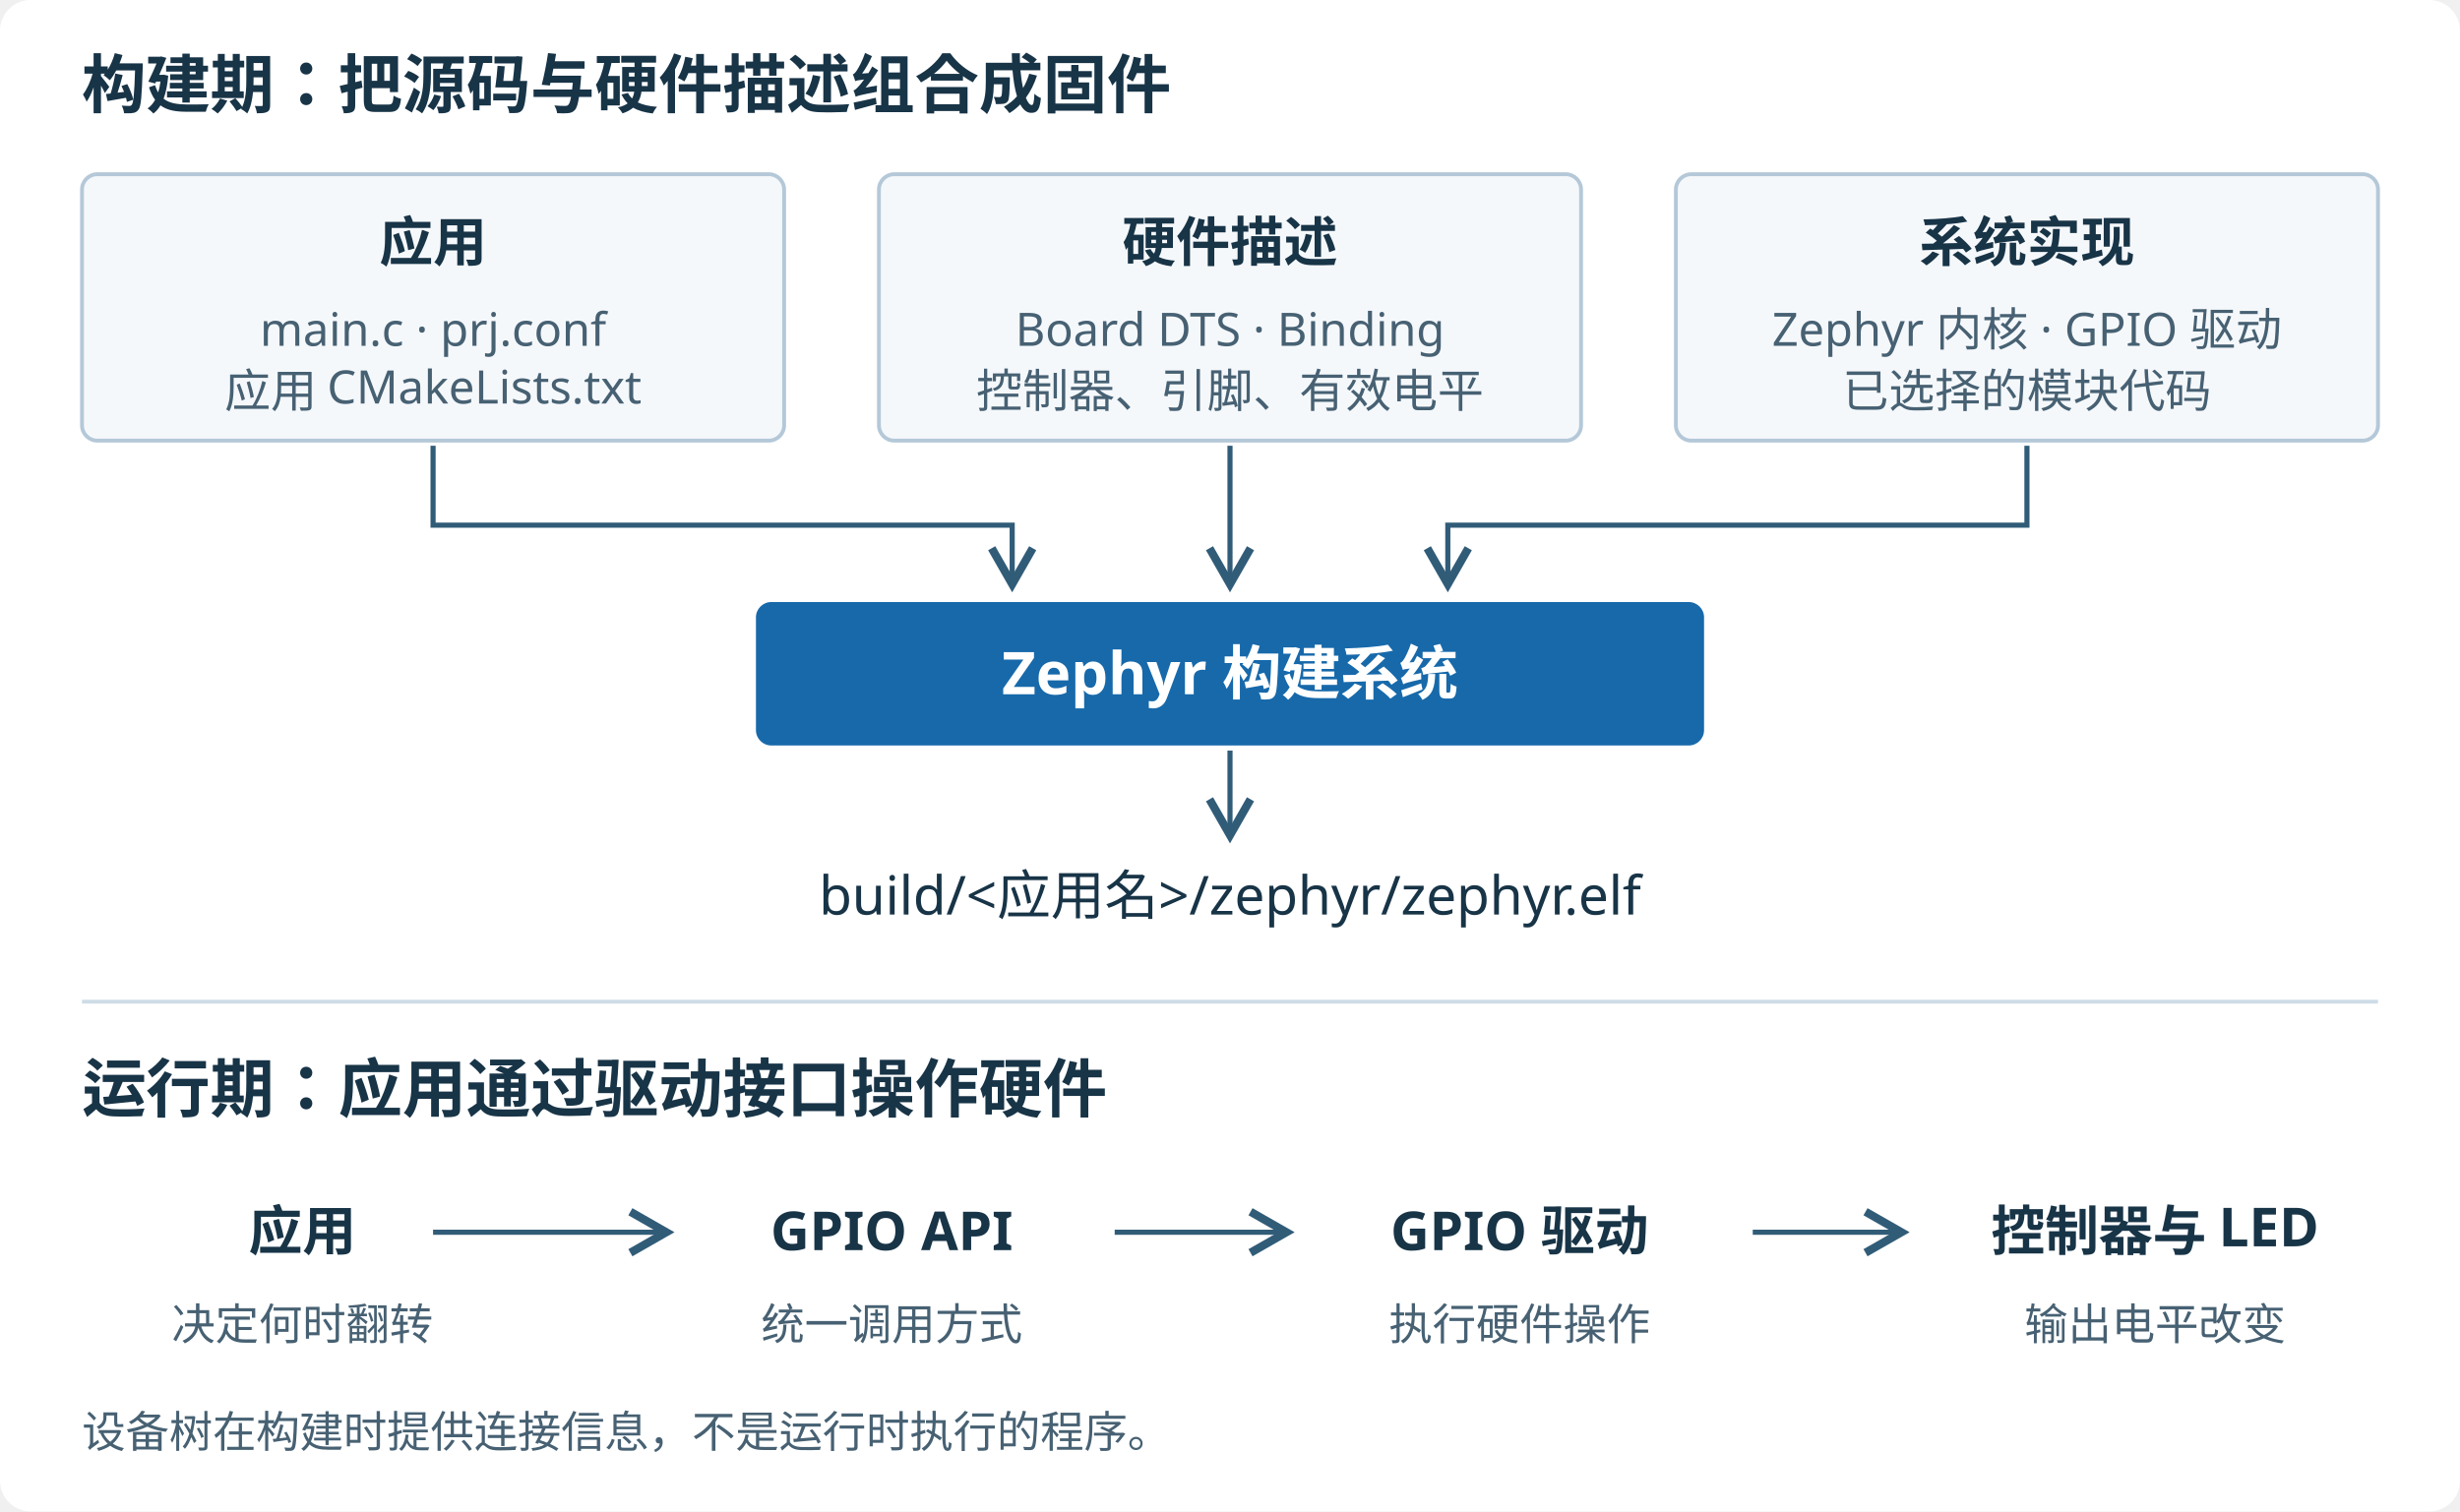
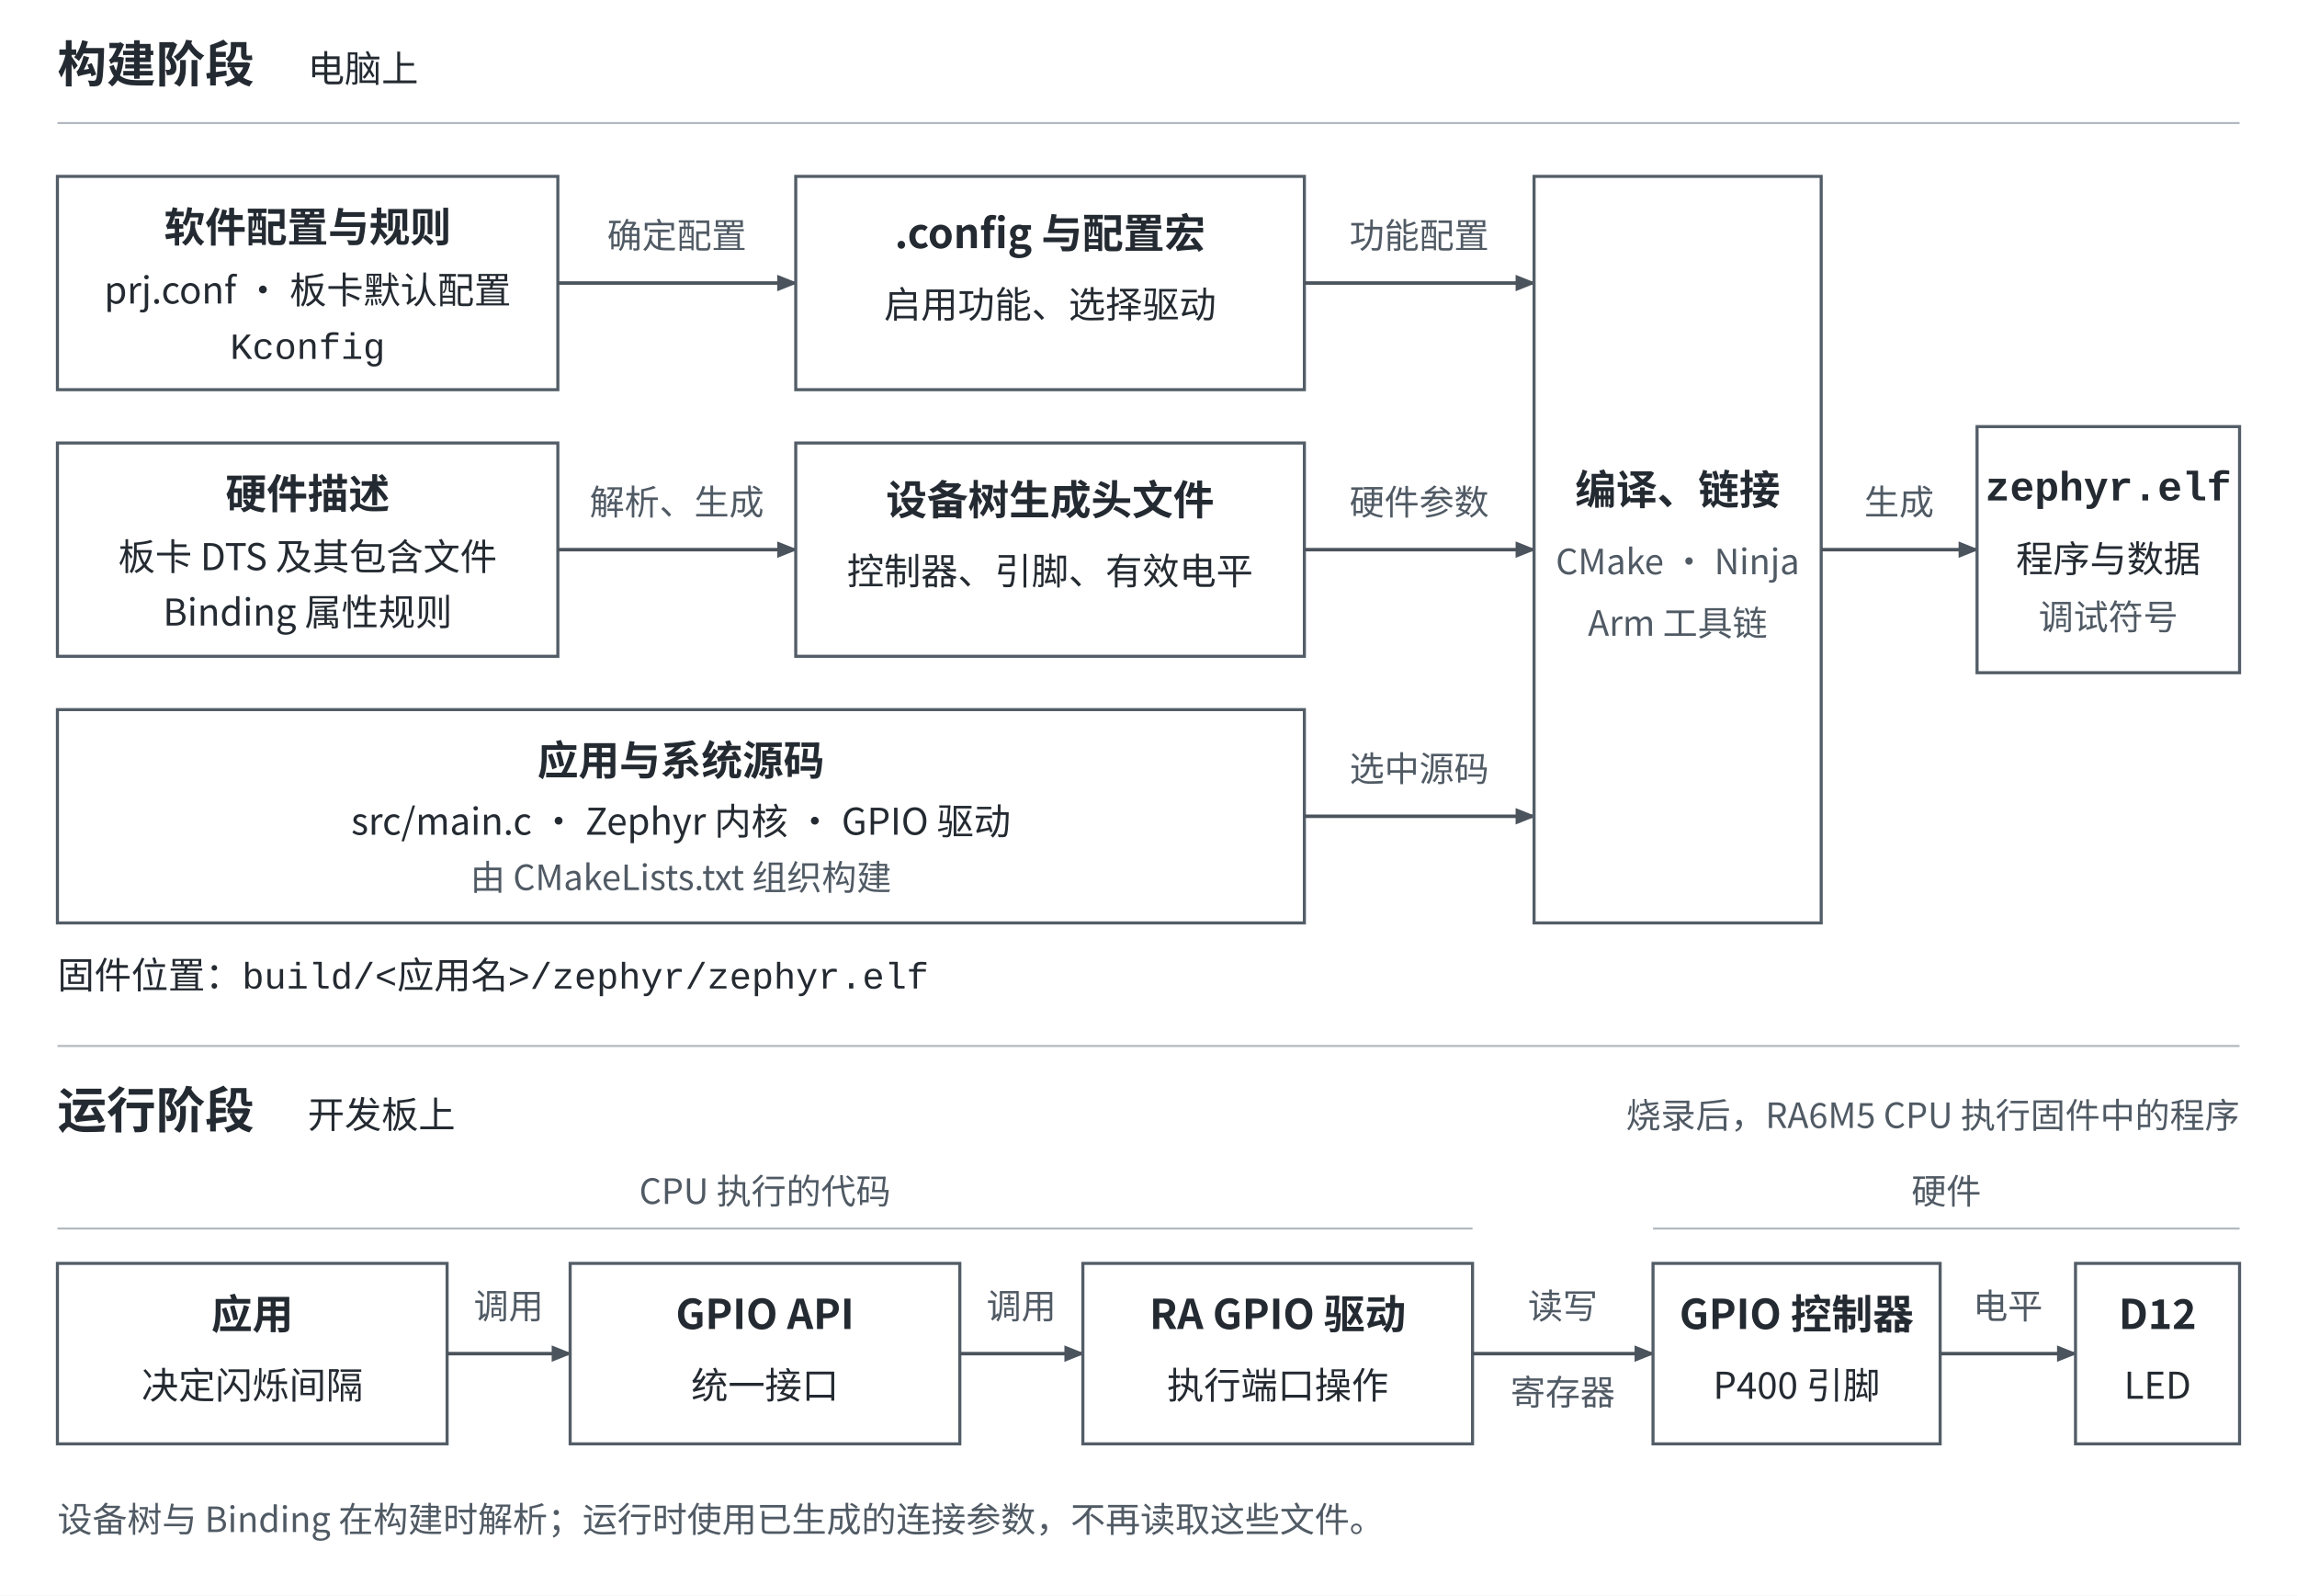
- <svg xmlns="http://www.w3.org/2000/svg" width="960" height="590" viewBox="0 0 960 590" role="img" aria-labelledby="title desc">
+ <svg xmlns="http://www.w3.org/2000/svg" width="1120" height="778" viewBox="0 0 1120 778" role="img" aria-labelledby="title desc">
  <defs>
-     <marker id="arrow" markerWidth="10" markerHeight="10" refX="8" refY="5" orient="auto">
-       <path d="M1 1 L8 5 L1 9" fill="none" stroke="#315c78" stroke-width="1.6" />
+     <marker id="arrow" viewBox="0 0 10 8" refX="9" refY="4" markerWidth="10" markerHeight="8" orient="auto" markerUnits="userSpaceOnUse">
+       <path d="M0 0 10 4 0 8Z" fill="#4b535c" />
    </marker>
+     <style>
+       text { font-family: "Microsoft YaHei", "Noto Sans CJK SC", sans-serif; fill: #242a31; }
+       .box { fill: #fff; stroke: #535d67; stroke-width: 1.5; }
+       .wire { fill: none; stroke: #4b535c; stroke-width: 1.7; marker-end: url(#arrow); }
+       .rule { fill: none; stroke: #b3b9bf; stroke-width: 1; }
+       .heading { font-size: 24px; font-weight: 700; }
+       .label { font-size: 20px; font-weight: 600; }
+       .body { font-size: 18px; }
+       .small { font-size: 17px; fill: #505a64; }
+       .code { font-family: Consolas, "Liberation Mono", monospace; }
+     </style>
  </defs>
-   <rect width="960" height="590" rx="12" fill="#fff" />
-   <g font-family="Microsoft YaHei, Noto Sans SC, sans-serif" fill="#183447">
-     <text x="32" y="42" font-size="25" font-weight="700">构建期：把源码与硬件描述组合成固件</text>
-     <g fill="#f5f8fb" stroke="#b4c8d8" stroke-width="1.5">
-       <rect x="32" y="68" width="274" height="104" rx="6" />
-       <rect x="343" y="68" width="274" height="104" rx="6" />
-       <rect x="654" y="68" width="274" height="104" rx="6" />
-     </g>
-     <g font-size="21" font-weight="700" text-anchor="middle">
-       <text x="169" y="102">应用</text>
-       <text x="480" y="102">硬件描述</text>
-       <text x="791" y="102">系统实现</text>
-     </g>
-     <g font-size="18" text-anchor="middle" fill="#476173">
-       <text x="169" y="135">main.c · prj.conf</text>
-       <text x="169" y="159">应用 CMakeLists.txt</text>
-       <text x="480" y="135">Board DTS · Binding</text>
-       <text x="480" y="159">控制器、引脚、有效电平</text>
-       <text x="791" y="135">Zephyr 内核 · GPIO 驱动</text>
-       <text x="791" y="159">已选择的模块代码</text>
-     </g>
-     <g fill="none" stroke="#315c78" stroke-width="2" marker-end="url(#arrow)">
-       <path d="M169 174 V205 H395 V228" />
-       <path d="M480 174 V228" />
-       <path d="M791 174 V205 H565 V228" />
-     </g>
-     <rect x="295" y="235" width="370" height="56" rx="6" fill="#1769aa" />
-     <text x="480" y="271" font-size="23" font-weight="700" text-anchor="middle" fill="#fff">Zephyr 构建系统</text>
-     <path d="M480 293 V326" fill="none" stroke="#315c78" stroke-width="2" marker-end="url(#arrow)" />
-     <text x="480" y="357" font-size="21" text-anchor="middle">build/&lt;应用名&gt;/zephyr/zephyr.elf</text>
-     <path d="M32 391 H928" stroke="#cedce6" stroke-width="1.5" />
-     <text x="32" y="434" font-size="25" font-weight="700">运行期：应用通过驱动接口操作硬件</text>
-     <g font-size="21" font-weight="700" text-anchor="middle">
-       <text x="118" y="488">应用</text>
-       <text x="348" y="488">GPIO API</text>
-       <text x="593" y="488">GPIO 驱动</text>
-       <text x="841" y="488">控制器与 LED</text>
-     </g>
-     <g fill="none" stroke="#315c78" stroke-width="2" marker-end="url(#arrow)">
-       <path d="M169 481 H260" />
-       <path d="M435 481 H502" />
-       <path d="M684 481 H742" />
-     </g>
-     <g font-size="17" text-anchor="middle" fill="#476173">
-       <text x="118" y="523">决定何时翻转</text>
-       <text x="348" y="523">统一调用方式</text>
-       <text x="593" y="523">执行硬件操作</text>
-       <text x="841" y="523">输出电平改变</text>
-     </g>
-     <text x="32" y="565" font-size="17" fill="#476173">设备树在构建时提供连接信息，不是运行时执行的程序。</text>
-   </g>
+   <rect width="1120" height="778" fill="#fff" />
+   <text x="28" y="40" class="heading">构建阶段</text>
+   <text x="150" y="40" class="body">电脑上</text>
+   <path d="M28 60H1092" class="rule" />
+   <rect x="28" y="86" width="244" height="104" class="box" />
+   <text x="150" y="118" text-anchor="middle" class="label">软件配置与规则</text>
+   <text x="150" y="148" text-anchor="middle" class="body">prj.conf · 板卡默认配置</text>
+   <text x="150" y="175" text-anchor="middle" class="body code">Kconfig</text>
+   <path d="M272 138H388" class="wire" />
+   <text x="330" y="121" text-anchor="middle" class="small">确定配置</text>
+   <rect x="388" y="86" width="248" height="104" class="box" />
+   <text x="512" y="121" text-anchor="middle" class="label">.config 与配置宏</text>
+   <text x="512" y="155" text-anchor="middle" class="body">启用功能、选择驱动</text>
+   <path d="M636 138H748" class="wire" />
+   <text x="692" y="121" text-anchor="middle" class="small">功能配置</text>
+   <rect x="28" y="216" width="244" height="104" class="box" />
+   <text x="150" y="248" text-anchor="middle" class="label">硬件描述</text>
+   <text x="150" y="278" text-anchor="middle" class="body">板卡 DTS 及其包含文件</text>
+   <text x="150" y="305" text-anchor="middle" class="body">Binding 属性规则</text>
+   <path d="M272 268H388" class="wire" />
+   <text x="330" y="251" text-anchor="middle" class="small">解析、生成</text>
+   <rect x="388" y="216" width="248" height="104" class="box" />
+   <text x="512" y="251" text-anchor="middle" class="label">设备树生成头文件</text>
+   <text x="512" y="285" text-anchor="middle" class="body">控制器、引脚、有效电平</text>
+   <path d="M636 268H748" class="wire" />
+   <text x="692" y="251" text-anchor="middle" class="small">硬件参数</text>
+   <rect x="28" y="346" width="608" height="104" class="box" />
+   <text x="332" y="378" text-anchor="middle" class="label">应用与系统源码</text>
+   <text x="332" y="407" text-anchor="middle" class="body">src/main.c · Zephyr 内核 · GPIO 驱动</text>
+   <text x="332" y="434" text-anchor="middle" class="small">由 CMakeLists.txt 组织构建</text>
+   <path d="M636 398H748" class="wire" />
+   <text x="692" y="381" text-anchor="middle" class="small">选中源码</text>
+   <rect x="748" y="86" width="140" height="364" class="box" />
+   <text x="818" y="246" text-anchor="middle" class="label">编译、链接</text>
+   <text x="818" y="280" text-anchor="middle" class="small">CMake · Ninja</text>
+   <text x="818" y="310" text-anchor="middle" class="small">Arm 工具链</text>
+   <path d="M888 268H964" class="wire" />
+   <text x="926" y="251" text-anchor="middle" class="small">生成</text>
+   <rect x="964" y="208" width="128" height="120" class="box" />
+   <text x="1028" y="244" text-anchor="middle" class="label code">zephyr.elf</text>
+   <text x="1028" y="279" text-anchor="middle" class="body">程序与数据</text>
+   <text x="1028" y="307" text-anchor="middle" class="small">调试符号</text>
+   <text x="28" y="482" class="body">固件位置：<tspan class="code">build/&lt;应用名&gt;/zephyr/zephyr.elf</tspan>
+   </text>
+   <path d="M28 510H1092" class="rule" />
+   <text x="28" y="550" class="heading">运行阶段</text>
+   <text x="150" y="550" class="body">开发板上</text>
+   <text x="1092" y="550" text-anchor="end" class="small">烧录后，RA6M5 CPU 执行固件中的程序</text>
+   <text x="373" y="587" text-anchor="middle" class="small">CPU 执行的代码</text>
+   <path d="M28 599H718" class="rule" />
+   <text x="949" y="587" text-anchor="middle" class="small">硬件</text>
+   <path d="M806 599H1092" class="rule" />
+   <rect x="28" y="616" width="190" height="88" class="box" />
+   <text x="123" y="648" text-anchor="middle" class="label">应用</text>
+   <text x="123" y="682" text-anchor="middle" class="body">决定闪烁间隔</text>
+   <path d="M218 660H278" class="wire" />
+   <text x="248" y="643" text-anchor="middle" class="small">调用</text>
+   <rect x="278" y="616" width="190" height="88" class="box" />
+   <text x="373" y="648" text-anchor="middle" class="label">GPIO API</text>
+   <text x="373" y="682" text-anchor="middle" class="body">统一接口</text>
+   <path d="M468 660H528" class="wire" />
+   <text x="498" y="643" text-anchor="middle" class="small">调用</text>
+   <rect x="528" y="616" width="190" height="88" class="box" />
+   <text x="623" y="648" text-anchor="middle" class="label">RA GPIO 驱动</text>
+   <text x="623" y="682" text-anchor="middle" class="body">执行端口操作</text>
+   <path d="M718 660H806" class="wire" />
+   <text x="762" y="643" text-anchor="middle" class="small">读写</text>
+   <text x="762" y="685" text-anchor="middle" class="small">寄存器</text>
+   <rect x="806" y="616" width="140" height="88" class="box" />
+   <text x="876" y="648" text-anchor="middle" class="label">GPIO 控制器</text>
+   <text x="876" y="682" text-anchor="middle" class="body">P400 引脚</text>
+   <path d="M946 660H1012" class="wire" />
+   <text x="979" y="643" text-anchor="middle" class="small">电平</text>
+   <rect x="1012" y="616" width="80" height="88" class="box" />
+   <text x="1052" y="648" text-anchor="middle" class="label">D12</text>
+   <text x="1052" y="682" text-anchor="middle" class="body">LED</text>
+   <text x="28" y="747" class="small">设备树与 Binding 在构建时解析；运行时使用已生成的连接参数，不再读取这些文件。</text>
</svg>
